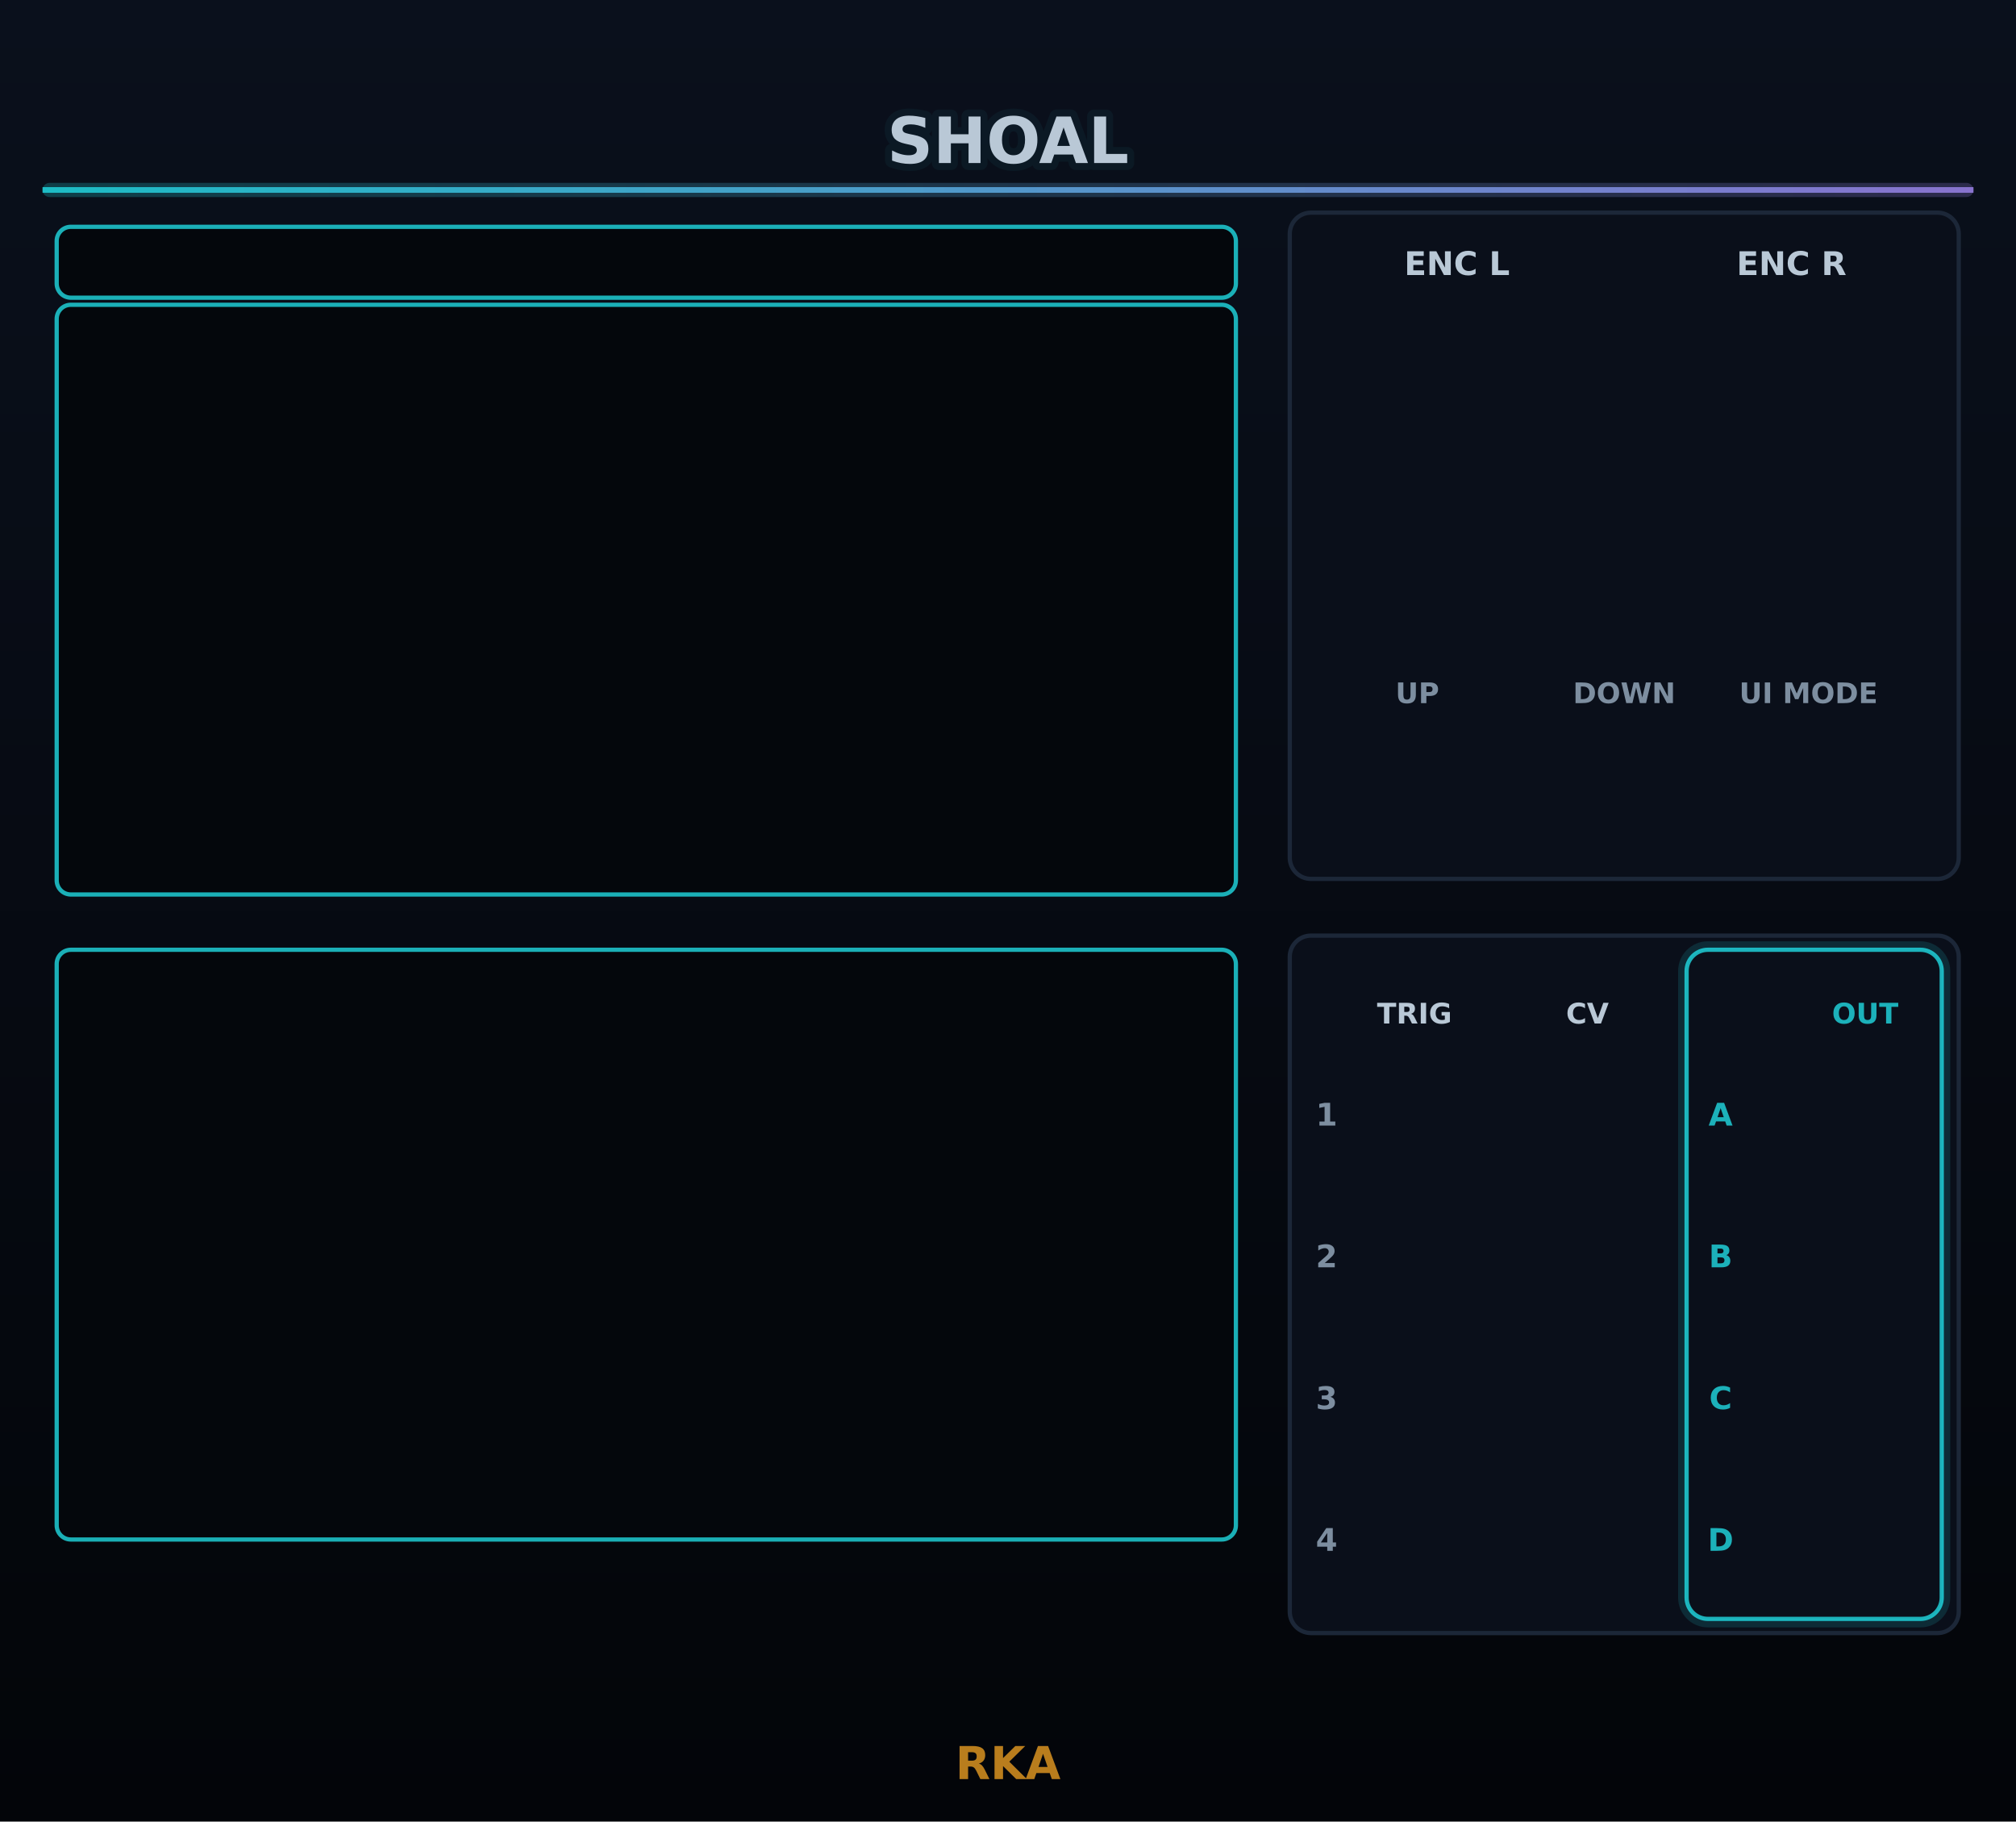
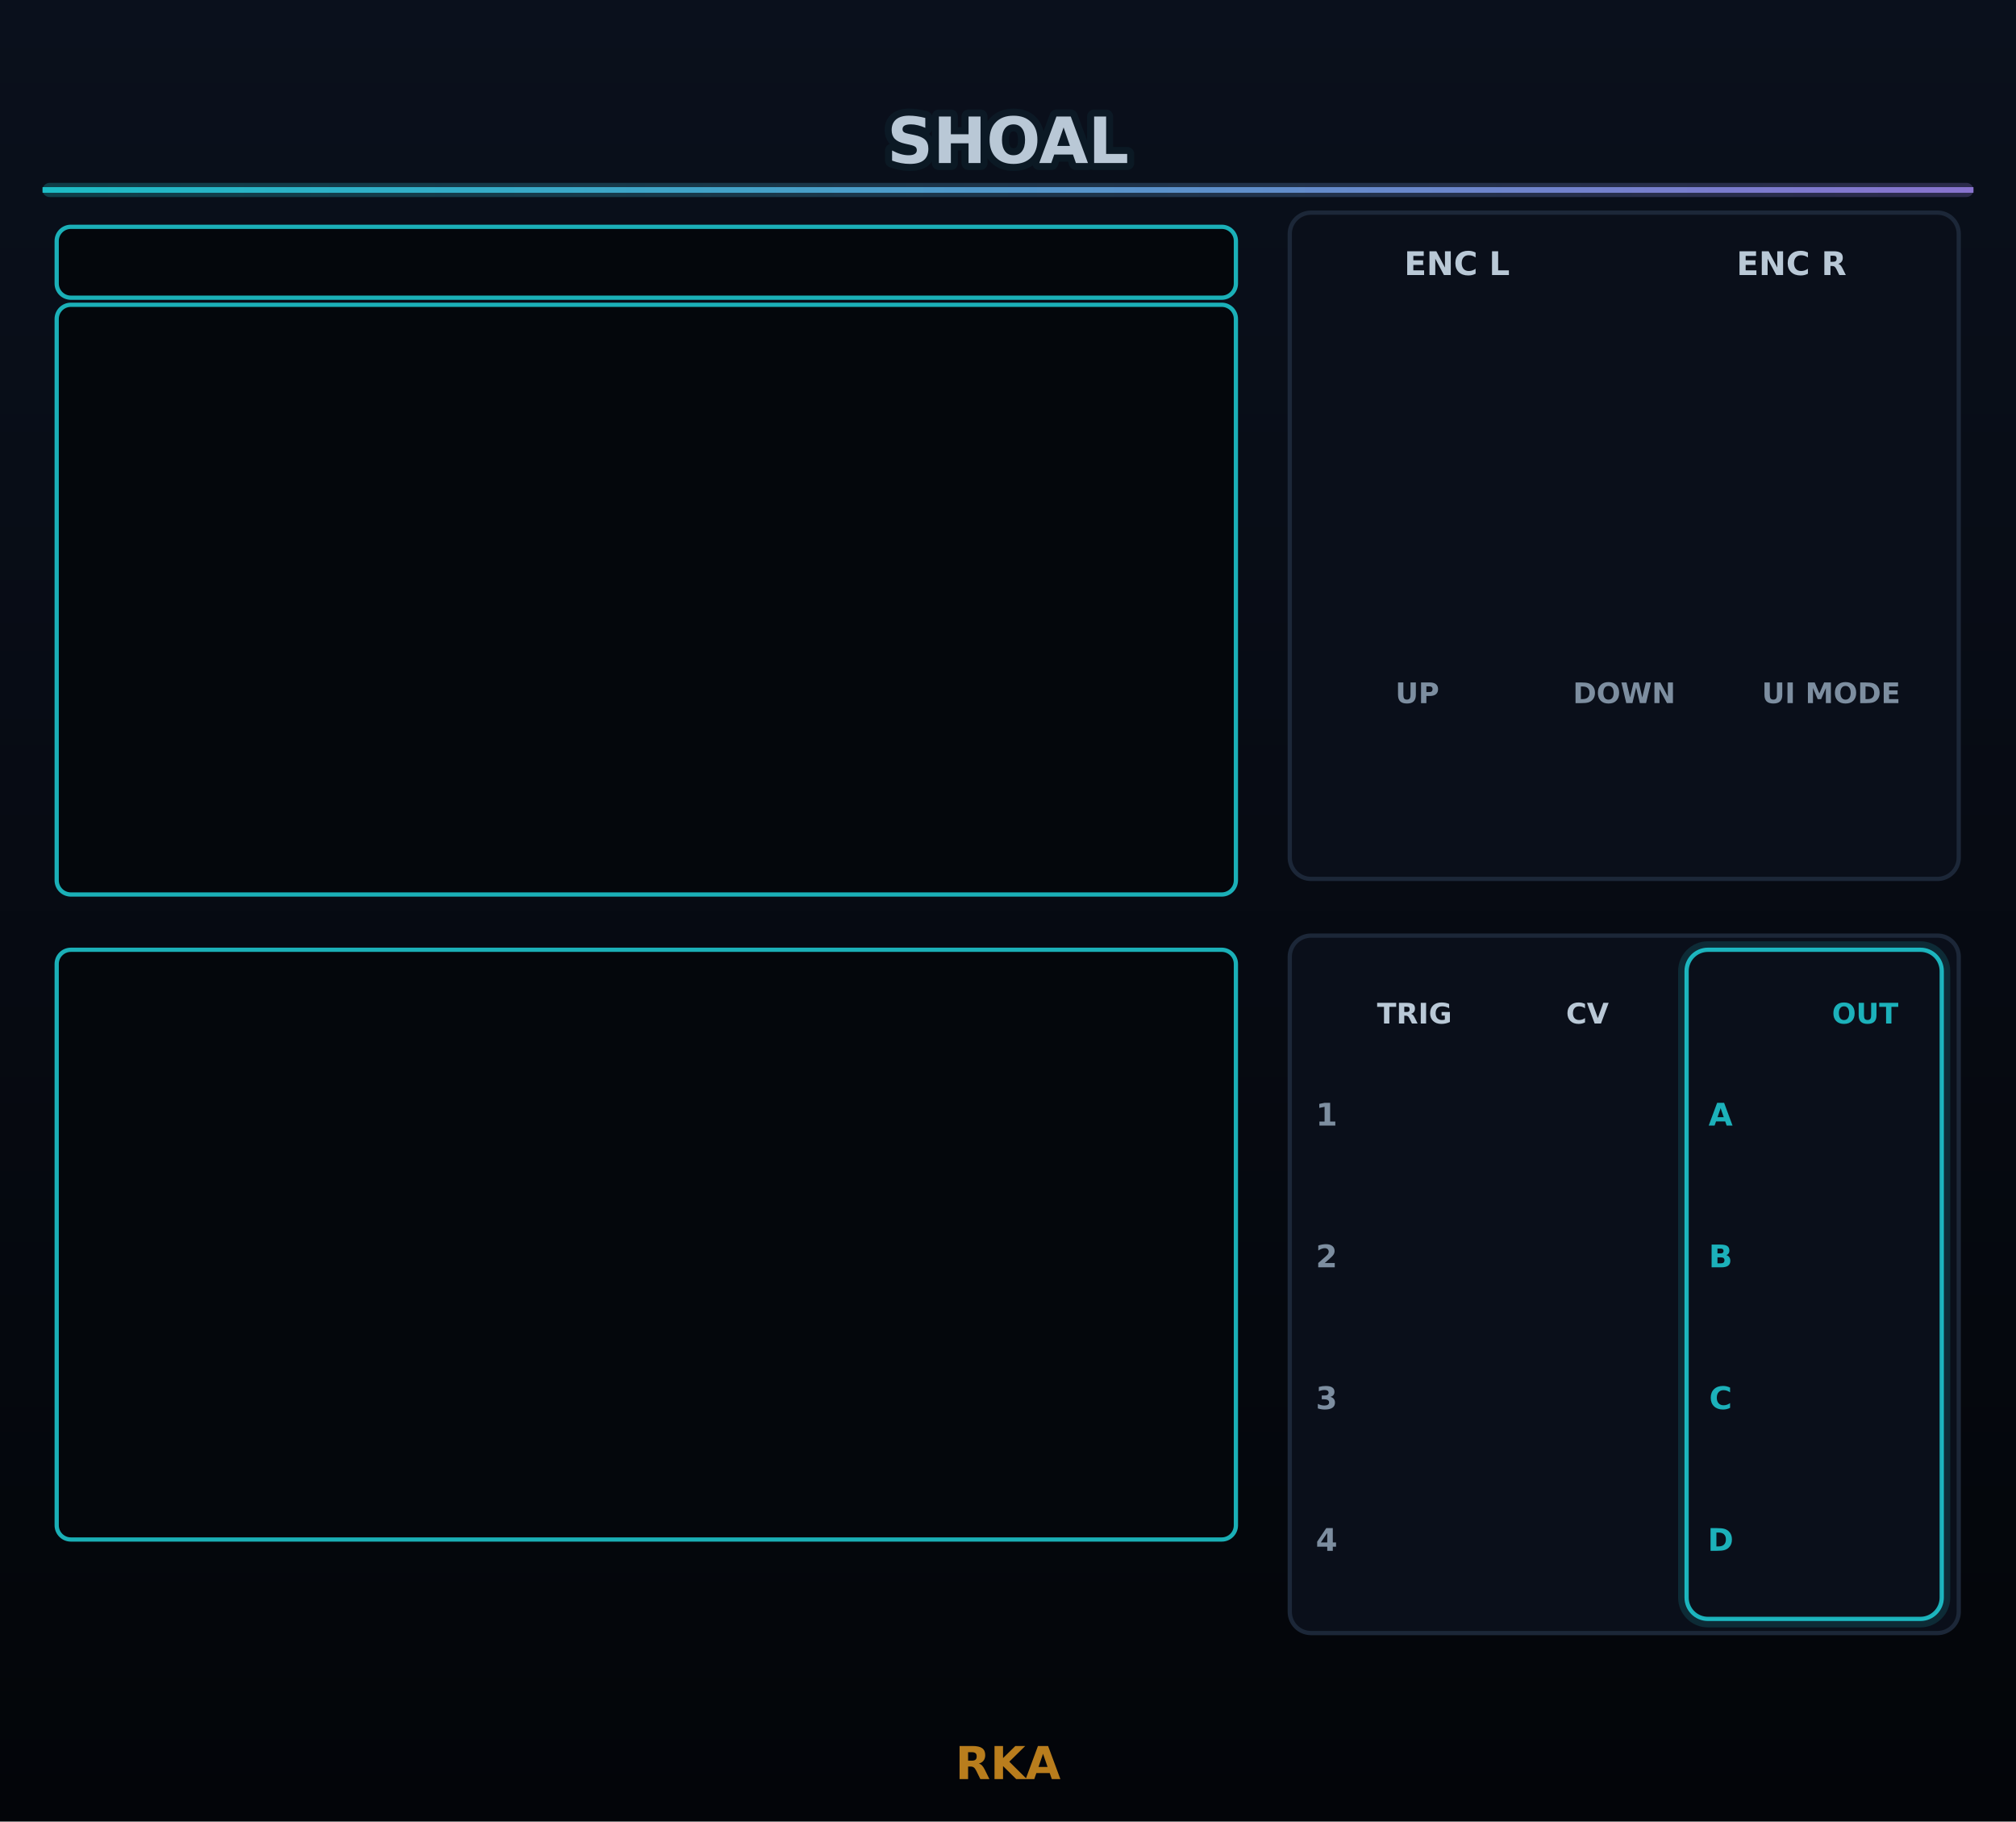
<svg xmlns="http://www.w3.org/2000/svg" width="142.24mm" height="128.5mm" viewBox="0 0 142.24 128.5" version="1.1" id="svg29">
  <defs id="defs4">
    <linearGradient id="bg" x1="0" y1="0" x2="0" y2="128.5" gradientUnits="userSpaceOnUse">
      <stop offset="0" stop-color="#0a101c" id="stop1" />
      <stop offset="1" stop-color="#030509" id="stop2" />
    </linearGradient>
    <linearGradient id="rule" x1="3" y1="0" x2="139.24" y2="0" gradientUnits="userSpaceOnUse">
      <stop offset="0" stop-color="#22e6ef" id="stop3" />
      <stop offset="1" stop-color="#a78bfa" id="stop4" />
    </linearGradient>
  </defs>
  <rect width="142.24" height="128.5" fill="url(#bg)" id="rect4" />
  <path d="M 65.285,8.323 V 9.017 Q 65.015,8.896 64.758,8.835 q -0.257,-0.062 -0.486,-0.062 -0.303,0 -0.448,0.083 -0.145,0.083 -0.145,0.259 0,0.132 0.097,0.207 0.099,0.073 0.356,0.125 l 0.36,0.073 q 0.547,0.11 0.778,0.334 0.231,0.224 0.231,0.637 0,0.543 -0.323,0.809 -0.321,0.264 -0.982,0.264 -0.312,0 -0.626,-0.059 -0.314,-0.059 -0.628,-0.176 v -0.714 q 0.314,0.167 0.606,0.253 0.294,0.084 0.567,0.084 0.277,0 0.424,-0.092 0.147,-0.092 0.147,-0.264 0,-0.154 -0.101,-0.237 -0.099,-0.084 -0.398,-0.149 l -0.327,-0.073 Q 63.367,10.03 63.138,9.799 62.912,9.569 62.912,9.177 q 0,-0.49 0.316,-0.754 0.316,-0.264 0.91,-0.264 0.27,0 0.556,0.042 0.286,0.04 0.591,0.121 z m 0.958,-0.103 h 0.846 v 1.25 h 1.248 V 8.219 h 0.846 V 11.5 H 68.337 V 10.109 H 67.089 V 11.5 h -0.846 z m 5.265,0.554 q -0.387,0 -0.6,0.286 -0.213,0.286 -0.213,0.804 0,0.516 0.213,0.802 0.213,0.286 0.6,0.286 0.389,0 0.602,-0.286 0.213,-0.286 0.213,-0.802 0,-0.519 -0.213,-0.804 Q 71.897,8.773 71.508,8.773 Z m 0,-0.613 q 0.791,0 1.239,0.453 0.448,0.453 0.448,1.25 0,0.795 -0.448,1.248 -0.448,0.453 -1.239,0.453 -0.789,0 -1.239,-0.453 -0.448,-0.453 -0.448,-1.248 0,-0.798 0.448,-1.25 0.45,-0.453 1.239,-0.453 z m 4.197,2.742 H 74.382 L 74.173,11.5 h -0.85 l 1.215,-3.281 h 1.009 L 76.761,11.5 H 75.911 Z m -1.112,-0.609 h 0.899 L 75.043,8.989 Z m 2.604,-2.074 h 0.846 V 10.861 H 79.528 V 11.5 h -2.331 z" id="text4" style="font-weight:bold;font-size:4.5px;font-family:'DejaVu Sans';text-anchor:middle;opacity:0.048;fill:#22e6ef;stroke:#22e6ef;stroke-width:0.99;stroke-linejoin:round" aria-label="SHOAL" />
  <path d="M 65.285,8.323 V 9.017 Q 65.015,8.896 64.758,8.835 q -0.257,-0.062 -0.486,-0.062 -0.303,0 -0.448,0.083 -0.145,0.083 -0.145,0.259 0,0.132 0.097,0.207 0.099,0.073 0.356,0.125 l 0.36,0.073 q 0.547,0.11 0.778,0.334 0.231,0.224 0.231,0.637 0,0.543 -0.323,0.809 -0.321,0.264 -0.982,0.264 -0.312,0 -0.626,-0.059 -0.314,-0.059 -0.628,-0.176 v -0.714 q 0.314,0.167 0.606,0.253 0.294,0.084 0.567,0.084 0.277,0 0.424,-0.092 0.147,-0.092 0.147,-0.264 0,-0.154 -0.101,-0.237 -0.099,-0.084 -0.398,-0.149 l -0.327,-0.073 Q 63.367,10.03 63.138,9.799 62.912,9.569 62.912,9.177 q 0,-0.49 0.316,-0.754 0.316,-0.264 0.91,-0.264 0.27,0 0.556,0.042 0.286,0.04 0.591,0.121 z m 0.958,-0.103 h 0.846 v 1.25 h 1.248 V 8.219 h 0.846 V 11.5 H 68.337 V 10.109 H 67.089 V 11.5 h -0.846 z m 5.265,0.554 q -0.387,0 -0.6,0.286 -0.213,0.286 -0.213,0.804 0,0.516 0.213,0.802 0.213,0.286 0.6,0.286 0.389,0 0.602,-0.286 0.213,-0.286 0.213,-0.802 0,-0.519 -0.213,-0.804 Q 71.897,8.773 71.508,8.773 Z m 0,-0.613 q 0.791,0 1.239,0.453 0.448,0.453 0.448,1.25 0,0.795 -0.448,1.248 -0.448,0.453 -1.239,0.453 -0.789,0 -1.239,-0.453 -0.448,-0.453 -0.448,-1.248 0,-0.798 0.448,-1.25 0.45,-0.453 1.239,-0.453 z m 4.197,2.742 H 74.382 L 74.173,11.5 h -0.85 l 1.215,-3.281 h 1.009 L 76.761,11.5 H 75.911 Z m -1.112,-0.609 h 0.899 L 75.043,8.989 Z m 2.604,-2.074 h 0.846 V 10.861 H 79.528 V 11.5 h -2.331 z" id="text5" style="font-weight:bold;font-size:4.5px;font-family:'DejaVu Sans';text-anchor:middle;fill:#b9c8d6" aria-label="SHOAL" />
  <rect x="3" y="12.9" width="136.24" height="1.0" rx="0.5" fill="url(#rule)" opacity="0.22" id="rect5" />
  <rect x="3" y="13.2" width="136.24" height="0.4" fill="url(#rule)" opacity="0.75" id="rect6" />
  <rect x="91.0" y="15.0" width="47.2" height="47.0" rx="1.5" fill="#0a0f1a" stroke="#1c2738" stroke-width="0.3" stroke-opacity="1.0" id="rect7" />
  <rect x="91.0" y="66.0" width="47.2" height="49.2" rx="1.5" fill="#0a0f1a" stroke="#1c2738" stroke-width="0.3" stroke-opacity="1.0" id="rect8" />
  <rect x="119.0" y="67.0" width="18.0" height="47.2" rx="1.5" fill="none" stroke="#22e6ef" stroke-width="1.2" opacity="0.13" id="rect9" />
  <rect x="119.0" y="67.0" width="18.0" height="47.2" rx="1.5" fill="#0a0f1a" stroke="#22e6ef" stroke-width="0.3" stroke-opacity="0.75" id="rect10" />
  <rect x="4.0" y="16.0" width="83.2" height="5.0" rx="1.0" fill="#04070c" stroke="#22e6ef" stroke-width="0.3" stroke-opacity="0.75" id="rect11" />
  <rect x="4.0" y="21.5" width="83.2" height="41.6" rx="1.0" fill="#04070c" stroke="#22e6ef" stroke-width="0.3" stroke-opacity="0.75" id="rect12" />
  <rect x="4.0" y="67.0" width="83.2" height="41.6" rx="1.0" fill="#04070c" stroke="#22e6ef" stroke-width="0.3" stroke-opacity="0.75" id="rect13" />
  <path d="m 99.286,17.723 h 1.167 v 0.327 h -0.734 v 0.312 h 0.691 v 0.327 h -0.691 v 0.384 h 0.759 V 19.4 h -1.192 z m 1.571,0 h 0.483 l 0.61,1.15 v -1.15 h 0.41 V 19.4 h -0.483 l -0.61,-1.15 v 1.15 h -0.41 z m 3.255,1.585 q -0.119,0.062 -0.248,0.093 -0.129,0.031 -0.27,0.031 -0.419,0 -0.664,-0.234 -0.245,-0.235 -0.245,-0.636 0,-0.402 0.245,-0.636 0.245,-0.235 0.664,-0.235 0.14,0 0.27,0.031 0.129,0.031 0.248,0.093 v 0.347 q -0.12,-0.082 -0.237,-0.12 -0.117,-0.038 -0.246,-0.038 -0.231,0 -0.364,0.148 -0.133,0.148 -0.133,0.409 0,0.259 0.133,0.408 0.133,0.148 0.364,0.148 0.129,0 0.246,-0.038 0.117,-0.038 0.237,-0.12 z m 1.159,-1.585 h 0.432 v 1.35 h 0.759 V 19.4 h -1.192 z" id="text13" style="font-weight:bold;font-size:2.3px;font-family:'DejaVu Sans';text-anchor:middle;fill:#b9c8d6" aria-label="ENC L" />
  <path d="m 122.733,17.723 h 1.167 v 0.327 h -0.734 v 0.312 h 0.691 v 0.327 h -0.691 v 0.384 h 0.759 V 19.4 h -1.192 z m 1.571,0 h 0.483 l 0.61,1.15 v -1.15 h 0.41 V 19.4 h -0.483 l -0.61,-1.15 v 1.15 h -0.41 z m 3.255,1.585 q -0.119,0.062 -0.248,0.093 -0.129,0.031 -0.27,0.031 -0.419,0 -0.664,-0.234 -0.245,-0.235 -0.245,-0.636 0,-0.402 0.245,-0.636 0.245,-0.235 0.664,-0.235 0.14,0 0.27,0.031 0.129,0.031 0.248,0.093 v 0.347 q -0.12,-0.082 -0.237,-0.12 -0.117,-0.038 -0.246,-0.038 -0.231,0 -0.364,0.148 -0.133,0.148 -0.133,0.409 0,0.259 0.133,0.408 0.133,0.148 0.364,0.148 0.129,0 0.246,-0.038 0.117,-0.038 0.237,-0.12 z m 1.773,-0.841 q 0.136,0 0.194,-0.051 0.059,-0.051 0.059,-0.166 0,-0.115 -0.059,-0.164 -0.058,-0.049 -0.194,-0.049 h -0.182 v 0.43 z m -0.182,0.299 V 19.4 h -0.432 v -1.677 h 0.66 q 0.331,0 0.485,0.111 0.155,0.111 0.155,0.352 0,0.166 -0.081,0.273 -0.08,0.107 -0.241,0.157 0.089,0.02 0.158,0.092 0.071,0.071 0.143,0.216 L 130.232,19.4 h -0.46 l -0.204,-0.417 q -0.062,-0.126 -0.126,-0.172 -0.063,-0.046 -0.168,-0.046 z" id="text14" style="font-weight:bold;font-size:2.3px;font-family:'DejaVu Sans';text-anchor:middle;fill:#b9c8d6" aria-label="ENC R" />
  <path d="m 98.639,48.142 h 0.376 v 0.874 q 0,0.181 0.059,0.259 0.06,0.077 0.193,0.077 0.135,0 0.193,-0.077 0.06,-0.078 0.06,-0.259 v -0.874 h 0.376 v 0.874 q 0,0.31 -0.155,0.461 -0.155,0.151 -0.474,0.151 -0.317,0 -0.473,-0.151 -0.155,-0.151 -0.155,-0.461 z m 1.624,0 h 0.624 q 0.278,0 0.427,0.124 0.149,0.123 0.149,0.352 0,0.229 -0.149,0.354 -0.148,0.123 -0.427,0.123 h -0.248 v 0.506 h -0.376 z m 0.376,0.272 v 0.407 h 0.208 q 0.109,0 0.169,-0.053 0.06,-0.054 0.06,-0.151 0,-0.098 -0.06,-0.15 -0.06,-0.053 -0.169,-0.053 z" id="text15" style="font-weight:bold;font-size:2px;font-family:'DejaVu Sans';text-anchor:middle;fill:#7d8ea0" aria-label="UP" />
  <path d="m 111.539,48.426 v 0.89 h 0.135 q 0.23,0 0.352,-0.114 0.122,-0.114 0.122,-0.332 0,-0.217 -0.121,-0.33 -0.121,-0.113 -0.353,-0.113 z m -0.376,-0.284 h 0.396 q 0.332,0 0.494,0.048 0.163,0.047 0.279,0.16 0.103,0.099 0.152,0.228 0.05,0.129 0.05,0.292 0,0.165 -0.05,0.295 -0.05,0.129 -0.152,0.228 -0.117,0.113 -0.281,0.161 -0.164,0.047 -0.492,0.047 h -0.396 z m 2.326,0.246 q -0.172,0 -0.267,0.127 -0.095,0.127 -0.095,0.357 0,0.229 0.095,0.356 0.095,0.127 0.267,0.127 0.173,0 0.268,-0.127 0.095,-0.127 0.095,-0.356 0,-0.23 -0.095,-0.357 -0.095,-0.127 -0.268,-0.127 z m 0,-0.272 q 0.352,0 0.551,0.201 0.199,0.201 0.199,0.556 0,0.354 -0.199,0.555 -0.199,0.201 -0.551,0.201 -0.351,0 -0.551,-0.201 -0.199,-0.201 -0.199,-0.555 0,-0.354 0.199,-0.556 0.2,-0.201 0.551,-0.201 z m 0.91,0.026 h 0.36 l 0.252,1.06 0.25,-1.06 h 0.362 l 0.25,1.06 0.252,-1.06 h 0.357 l -0.344,1.458 h -0.434 l -0.265,-1.108 -0.262,1.108 h -0.434 z m 2.33,0 h 0.42 l 0.53,1 v -1 h 0.356 v 1.458 h -0.42 l -0.53,-1 v 1 h -0.356 z" id="text16" style="font-weight:bold;font-size:2px;font-family:'DejaVu Sans';text-anchor:middle;fill:#7d8ea0" aria-label="DOWN" />
-   <path d="m 122.893,48.142 h 0.376 v 0.874 q 0,0.181 0.059,0.259 0.06,0.077 0.193,0.077 0.135,0 0.193,-0.077 0.06,-0.078 0.06,-0.259 v -0.874 h 0.376 v 0.874 q 0,0.31 -0.155,0.461 -0.155,0.151 -0.474,0.151 -0.317,0 -0.473,-0.151 -0.155,-0.151 -0.155,-0.461 z m 1.624,0 h 0.376 v 1.458 h -0.376 z m 1.44,0 h 0.479 l 0.332,0.78 0.334,-0.78 h 0.478 v 1.458 h -0.355 v -1.066 l -0.336,0.786 h -0.238 l -0.336,-0.786 v 1.066 h -0.356 z m 2.656,0.246 q -0.172,0 -0.267,0.127 -0.095,0.127 -0.095,0.357 0,0.229 0.095,0.356 0.095,0.127 0.267,0.127 0.173,0 0.268,-0.127 0.095,-0.127 0.095,-0.356 0,-0.23 -0.095,-0.357 -0.095,-0.127 -0.268,-0.127 z m 0,-0.272 q 0.352,0 0.551,0.201 0.199,0.201 0.199,0.556 0,0.354 -0.199,0.555 -0.199,0.201 -0.551,0.201 -0.351,0 -0.551,-0.201 -0.199,-0.201 -0.199,-0.555 0,-0.354 0.199,-0.556 0.2,-0.201 0.551,-0.201 z m 1.41,0.311 v 0.89 h 0.135 q 0.23,0 0.352,-0.114 0.122,-0.114 0.122,-0.332 0,-0.217 -0.121,-0.33 -0.121,-0.113 -0.353,-0.113 z m -0.376,-0.284 h 0.396 q 0.332,0 0.494,0.048 0.163,0.047 0.279,0.16 0.103,0.099 0.152,0.228 0.05,0.129 0.05,0.292 0,0.165 -0.05,0.295 -0.05,0.129 -0.152,0.228 -0.117,0.113 -0.281,0.161 -0.164,0.047 -0.492,0.047 h -0.396 z m 1.66,0 h 1.015 v 0.284 h -0.639 v 0.271 h 0.601 v 0.284 h -0.601 v 0.334 h 0.66 v 0.284 h -1.036 z" id="text17" style="font-weight:bold;font-size:2px;font-family:'DejaVu Sans';text-anchor:middle;fill:#7d8ea0" aria-label="UI MODE" />
+   <path d="m 124.493,48.142 h 0.376 v 0.874 q 0,0.181 0.059,0.259 0.06,0.077 0.193,0.077 0.135,0 0.193,-0.077 0.06,-0.078 0.06,-0.259 v -0.874 h 0.376 v 0.874 q 0,0.31 -0.155,0.461 -0.155,0.151 -0.474,0.151 -0.317,0 -0.473,-0.151 -0.155,-0.151 -0.155,-0.461 z m 1.624,0 h 0.376 v 1.458 h -0.376 z m 1.44,0 h 0.479 l 0.332,0.78 0.334,-0.78 h 0.478 v 1.458 h -0.355 v -1.066 l -0.336,0.786 h -0.238 l -0.336,-0.786 v 1.066 h -0.356 z m 2.656,0.246 q -0.172,0 -0.267,0.127 -0.095,0.127 -0.095,0.357 0,0.229 0.095,0.356 0.095,0.127 0.267,0.127 0.173,0 0.268,-0.127 0.095,-0.127 0.095,-0.356 0,-0.23 -0.095,-0.357 -0.095,-0.127 -0.268,-0.127 z m 0,-0.272 q 0.352,0 0.551,0.201 0.199,0.201 0.199,0.556 0,0.354 -0.199,0.555 -0.199,0.201 -0.551,0.201 -0.351,0 -0.551,-0.201 -0.199,-0.201 -0.199,-0.555 0,-0.354 0.199,-0.556 0.2,-0.201 0.551,-0.201 z m 1.41,0.311 v 0.89 h 0.135 q 0.23,0 0.352,-0.114 0.122,-0.114 0.122,-0.332 0,-0.217 -0.121,-0.33 -0.121,-0.113 -0.353,-0.113 z m -0.376,-0.284 h 0.396 q 0.332,0 0.494,0.048 0.163,0.047 0.279,0.16 0.103,0.099 0.152,0.228 0.05,0.129 0.05,0.292 0,0.165 -0.05,0.295 -0.05,0.129 -0.152,0.228 -0.117,0.113 -0.281,0.161 -0.164,0.047 -0.492,0.047 h -0.396 z m 1.66,0 h 1.015 v 0.284 h -0.639 v 0.271 h 0.601 v 0.284 h -0.601 v 0.334 h 0.66 v 0.284 H 132.908 Z" id="text17" style="font-weight:bold;font-size:2px;font-family:'DejaVu Sans';text-anchor:middle;fill:#7d8ea0" aria-label="UI MODE" />
  <path d="m 97.165,70.742 h 1.344 v 0.284 h -0.483 v 1.174 h -0.376 v -1.174 h -0.484 z m 2.072,0.646 q 0.118,0 0.169,-0.044 0.052,-0.044 0.052,-0.145 0,-0.1 -0.052,-0.143 -0.051,-0.043 -0.169,-0.043 h -0.158 v 0.374 z m -0.158,0.26 v 0.552 h -0.376 v -1.458 h 0.574 q 0.288,0 0.422,0.097 0.135,0.097 0.135,0.306 0,0.145 -0.07,0.237 -0.069,0.093 -0.21,0.137 0.077,0.018 0.138,0.08 0.062,0.062 0.124,0.188 l 0.204,0.414 h -0.4 l -0.178,-0.362 q -0.054,-0.109 -0.109,-0.149 -0.055,-0.04 -0.146,-0.04 z m 1.164,-0.906 h 0.376 v 1.458 h -0.376 z m 2.055,1.35 q -0.141,0.068 -0.292,0.103 -0.151,0.034 -0.312,0.034 -0.364,0 -0.577,-0.203 -0.213,-0.204 -0.213,-0.553 0,-0.353 0.217,-0.555 0.217,-0.202 0.594,-0.202 0.146,0 0.278,0.027 0.134,0.027 0.252,0.081 v 0.302 q -0.122,-0.069 -0.243,-0.104 -0.12,-0.034 -0.241,-0.034 -0.225,0 -0.347,0.126 -0.121,0.125 -0.121,0.358 0,0.231 0.117,0.357 0.117,0.126 0.333,0.126 0.059,0 0.108,-0.007 0.051,-0.008 0.091,-0.023 V 71.642 h -0.23 v -0.252 h 0.586 z" id="text18" style="font-weight:bold;font-size:2px;font-family:'DejaVu Sans';text-anchor:middle;fill:#b9c8d6" aria-label="TRIG" />
  <path d="m 111.832,72.12 q -0.104,0.054 -0.216,0.081 -0.112,0.027 -0.234,0.027 -0.364,0 -0.577,-0.203 -0.213,-0.204 -0.213,-0.553 0,-0.35 0.213,-0.553 0.213,-0.204 0.577,-0.204 0.122,0 0.234,0.027 0.112,0.027 0.216,0.081 v 0.302 q -0.104,-0.071 -0.206,-0.104 -0.102,-0.033 -0.214,-0.033 -0.201,0 -0.316,0.129 -0.115,0.129 -0.115,0.355 0,0.226 0.115,0.354 0.115,0.129 0.316,0.129 0.112,0 0.214,-0.033 0.102,-0.033 0.206,-0.104 z m 0.138,-1.378 h 0.378 l 0.387,1.076 0.386,-1.076 h 0.378 l -0.54,1.458 h -0.448 z" id="text19" style="font-weight:bold;font-size:2px;font-family:'DejaVu Sans';text-anchor:middle;fill:#b9c8d6" aria-label="CV" />
  <path d="m 130.105,70.988 q -0.172,0 -0.267,0.127 -0.095,0.127 -0.095,0.357 0,0.229 0.095,0.356 0.095,0.127 0.267,0.127 0.173,0 0.268,-0.127 0.095,-0.127 0.095,-0.356 0,-0.23 -0.095,-0.357 -0.095,-0.127 -0.268,-0.127 z m 0,-0.272 q 0.352,0 0.551,0.201 0.199,0.201 0.199,0.556 0,0.354 -0.199,0.555 -0.199,0.201 -0.551,0.201 -0.351,0 -0.551,-0.201 -0.199,-0.201 -0.199,-0.555 0,-0.354 0.199,-0.556 0.2,-0.201 0.551,-0.201 z m 1.034,0.026 h 0.376 v 0.874 q 0,0.181 0.059,0.259 0.06,0.077 0.193,0.077 0.135,0 0.193,-0.077 0.06,-0.078 0.06,-0.259 v -0.874 h 0.376 v 0.874 q 0,0.31 -0.155,0.461 -0.155,0.151 -0.474,0.151 -0.317,0 -0.473,-0.151 -0.155,-0.151 -0.155,-0.461 z m 1.45,0 h 1.344 v 0.284 h -0.483 v 1.174 h -0.376 v -1.174 h -0.484 z" id="text20" style="font-weight:bold;font-size:2px;font-family:'DejaVu Sans';text-anchor:middle;fill:#22e6ef;fill-opacity:0.75" aria-label="OUT" />
  <path d="m 93.092,79.114 h 0.365 v -1.037 l -0.375,0.077 v -0.281 l 0.373,-0.077 h 0.393 v 1.318 h 0.365 v 0.286 H 93.092 Z" id="text21" style="font-weight:bold;font-size:2.2px;font-family:'DejaVu Sans';text-anchor:middle;fill:#7d8ea0" aria-label="1" />
  <path d="m 93.468,89.096 h 0.706 v 0.304 h -1.166 v -0.304 l 0.585,-0.517 q 0.078,-0.071 0.116,-0.139 0.038,-0.068 0.038,-0.141 0,-0.113 -0.076,-0.182 -0.075,-0.069 -0.201,-0.069 -0.097,0 -0.212,0.042 -0.115,0.041 -0.246,0.122 V 87.862 q 0.14,-0.046 0.276,-0.07 0.136,-0.025 0.267,-0.025 0.288,0 0.447,0.127 0.16,0.127 0.16,0.353 0,0.131 -0.068,0.245 -0.068,0.113 -0.285,0.303 z" id="text22" style="font-weight:bold;font-size:2.2px;font-family:'DejaVu Sans';text-anchor:middle;fill:#7d8ea0" aria-label="2" />
  <path d="m 93.859,98.535 q 0.162,0.042 0.246,0.146 0.085,0.103 0.085,0.263 0,0.238 -0.183,0.363 -0.183,0.124 -0.533,0.124 -0.124,0 -0.248,-0.02 -0.124,-0.019 -0.245,-0.059 v -0.319 q 0.116,0.058 0.23,0.088 0.115,0.029 0.226,0.029 0.164,0 0.251,-0.057 0.088,-0.057 0.088,-0.163 0,-0.11 -0.09,-0.165 -0.089,-0.057 -0.264,-0.057 h -0.165 v -0.266 h 0.174 q 0.156,0 0.232,-0.048 0.076,-0.049 0.076,-0.149 0,-0.092 -0.074,-0.143 -0.074,-0.05 -0.209,-0.05 -0.1,0 -0.202,0.023 -0.102,0.023 -0.203,0.067 v -0.303 q 0.122,-0.034 0.243,-0.052 0.12,-0.017 0.236,-0.017 0.313,0 0.467,0.103 0.156,0.102 0.156,0.308 0,0.141 -0.074,0.231 -0.074,0.089 -0.219,0.126 z" id="text23" style="font-weight:bold;font-size:2.2px;font-family:'DejaVu Sans';text-anchor:middle;fill:#7d8ea0" aria-label="3" />
  <path d="m 93.645,108.137 -0.453,0.671 h 0.453 z m -0.069,-0.341 h 0.46 v 1.012 h 0.229 v 0.3 H 94.036 V 109.4 h -0.391 v -0.292 h -0.711 v -0.354 z" id="text24" style="font-weight:bold;font-size:2.2px;font-family:'DejaVu Sans';text-anchor:middle;fill:#7d8ea0" aria-label="4" />
  <path d="m 121.724,79.108 h -0.647 l -0.102,0.292 h -0.416 l 0.594,-1.604 h 0.493 l 0.594,1.604 h -0.416 z m -0.544,-0.298 h 0.439 l -0.219,-0.638 z" id="text25" style="font-weight:bold;font-size:2.2px;font-family:'DejaVu Sans';text-anchor:middle;fill:#22e6ef;fill-opacity:0.75" aria-label="A" />
  <path d="m 121.406,88.417 q 0.098,0 0.148,-0.043 0.051,-0.043 0.051,-0.127 0,-0.083 -0.051,-0.126 -0.051,-0.044 -0.148,-0.044 h -0.229 v 0.339 z m 0.014,0.701 q 0.125,0 0.187,-0.053 0.063,-0.053 0.063,-0.159 0,-0.104 -0.062,-0.156 -0.062,-0.053 -0.188,-0.053 h -0.243 v 0.42 z m 0.385,-0.577 q 0.133,0.039 0.206,0.143 0.073,0.104 0.073,0.256 0,0.232 -0.157,0.346 -0.157,0.114 -0.477,0.114 h -0.686 v -1.604 h 0.621 q 0.334,0 0.483,0.101 0.15,0.101 0.15,0.323 0,0.117 -0.055,0.2 -0.055,0.082 -0.159,0.121 z" id="text26" style="font-weight:bold;font-size:2.2px;font-family:'DejaVu Sans';text-anchor:middle;fill:#22e6ef;fill-opacity:0.75" aria-label="B" />
  <path d="m 122.067,99.312 q -0.114,0.059 -0.237,0.089 -0.124,0.03 -0.258,0.03 -0.401,0 -0.635,-0.223 -0.234,-0.225 -0.234,-0.608 0,-0.385 0.234,-0.608 0.234,-0.225 0.635,-0.225 0.134,0 0.258,0.03 0.124,0.03 0.237,0.089 v 0.332 q -0.115,-0.078 -0.227,-0.115 -0.112,-0.037 -0.235,-0.037 -0.221,0 -0.348,0.142 -0.127,0.142 -0.127,0.391 0,0.248 0.127,0.39 0.127,0.142 0.348,0.142 0.124,0 0.235,-0.037 0.112,-0.037 0.227,-0.115 z" id="text27" style="font-weight:bold;font-size:2.2px;font-family:'DejaVu Sans';text-anchor:middle;fill:#22e6ef;fill-opacity:0.75" aria-label="C" />
  <path d="m 121.102,108.109 v 0.979 h 0.148 q 0.254,0 0.387,-0.126 0.134,-0.126 0.134,-0.365 0,-0.238 -0.133,-0.363 -0.133,-0.125 -0.388,-0.125 z m -0.414,-0.313 h 0.436 q 0.365,0 0.544,0.053 0.179,0.052 0.307,0.176 0.113,0.108 0.168,0.25 0.055,0.142 0.055,0.321 0,0.182 -0.055,0.324 -0.055,0.142 -0.168,0.25 -0.129,0.125 -0.309,0.177 -0.18,0.052 -0.541,0.052 h -0.436 z" id="text28" style="font-weight:bold;font-size:2.2px;font-family:'DejaVu Sans';text-anchor:middle;fill:#22e6ef;fill-opacity:0.75" aria-label="D" />
  <path d="m 68.558,124.202 q 0.189,0 0.27,-0.07 0.083,-0.07 0.083,-0.231 0,-0.159 -0.083,-0.228 -0.081,-0.069 -0.27,-0.069 h -0.253 v 0.598 z m -0.253,0.416 V 125.5 h -0.602 v -2.333 h 0.919 q 0.461,0 0.675,0.155 0.216,0.155 0.216,0.489 0,0.231 -0.113,0.38 -0.111,0.148 -0.336,0.219 0.123,0.028 0.22,0.128 0.098,0.098 0.198,0.3 l 0.327,0.662 h -0.641 l -0.284,-0.58 q -0.086,-0.175 -0.175,-0.239 -0.087,-0.064 -0.234,-0.064 z m 1.863,-1.45 h 0.602 v 0.852 l 0.867,-0.852 h 0.698 l -1.123,1.105 1.239,1.228 h -0.753 l -0.928,-0.919 V 125.5 h -0.602 z m 3.895,1.908 h -0.941 l -0.148,0.425 h -0.605 l 0.864,-2.333 h 0.717 L 74.815,125.5 h -0.605 z m -0.791,-0.433 h 0.639 l -0.319,-0.928 z" id="text29" style="font-weight:bold;font-size:3.2px;font-family:'DejaVu Sans';text-anchor:middle;fill:#f5a623;fill-opacity:0.75" aria-label="RKA" />
  <g id="components" style="display:none">
    <circle id="widget-ENC_L" cx="102.8" cy="29.0" r="1" fill="#ffff00" />
    <circle id="widget-ENC_R" cx="126.4" cy="29.0" r="1" fill="#ffff00" />
    <circle id="param-ENC_L_PUSH" cx="102.8" cy="43.5" r="1" fill="#ff0000" />
    <circle id="param-ENC_R_PUSH" cx="126.4" cy="43.5" r="1" fill="#ff0000" />
    <circle id="param-UP" cx="100.0" cy="55.0" r="1" fill="#ff0000" />
    <circle id="param-DOWN" cx="114.6" cy="55.0" r="1" fill="#ff0000" />
-     <circle id="param-UI_MODE" cx="127.6" cy="55.0" r="1" fill="#ff0000" />
-     <circle id="light-UI_MODE" cx="133.8" cy="55.0" r="1" fill="#ff00ff" />
+     <circle id="param-UI_MODE" cx="129.2" cy="55.0" r="1" fill="#ff0000" />
    <circle id="input-TR1" cx="99.8" cy="78.6" r="1" fill="#00ff00" />
    <circle id="input-TR2" cx="99.8" cy="88.6" r="1" fill="#00ff00" />
    <circle id="input-TR3" cx="99.8" cy="98.6" r="1" fill="#00ff00" />
    <circle id="input-TR4" cx="99.8" cy="108.6" r="1" fill="#00ff00" />
    <circle id="light-TR1" cx="106.0" cy="78.6" r="1" fill="#ff00ff" />
    <circle id="light-TR2" cx="106.0" cy="88.6" r="1" fill="#ff00ff" />
    <circle id="light-TR3" cx="106.0" cy="98.6" r="1" fill="#ff00ff" />
    <circle id="light-TR4" cx="106.0" cy="108.6" r="1" fill="#ff00ff" />
    <circle id="input-CV1" cx="112.0" cy="78.6" r="1" fill="#00ff00" />
    <circle id="input-CV2" cx="112.0" cy="88.6" r="1" fill="#00ff00" />
    <circle id="input-CV3" cx="112.0" cy="98.6" r="1" fill="#00ff00" />
    <circle id="input-CV4" cx="112.0" cy="108.6" r="1" fill="#00ff00" />
    <circle id="light-A" cx="124.9" cy="78.6" r="1" fill="#ff00ff" />
    <circle id="light-B" cx="124.9" cy="88.6" r="1" fill="#ff00ff" />
    <circle id="light-C" cx="124.9" cy="98.6" r="1" fill="#ff00ff" />
    <circle id="light-D" cx="124.9" cy="108.6" r="1" fill="#ff00ff" />
    <circle id="output-A" cx="131.6" cy="78.6" r="1" fill="#0000ff" />
    <circle id="output-B" cx="131.6" cy="88.6" r="1" fill="#0000ff" />
    <circle id="output-C" cx="131.6" cy="98.6" r="1" fill="#0000ff" />
    <circle id="output-D" cx="131.6" cy="108.6" r="1" fill="#0000ff" />
  </g>
</svg>
